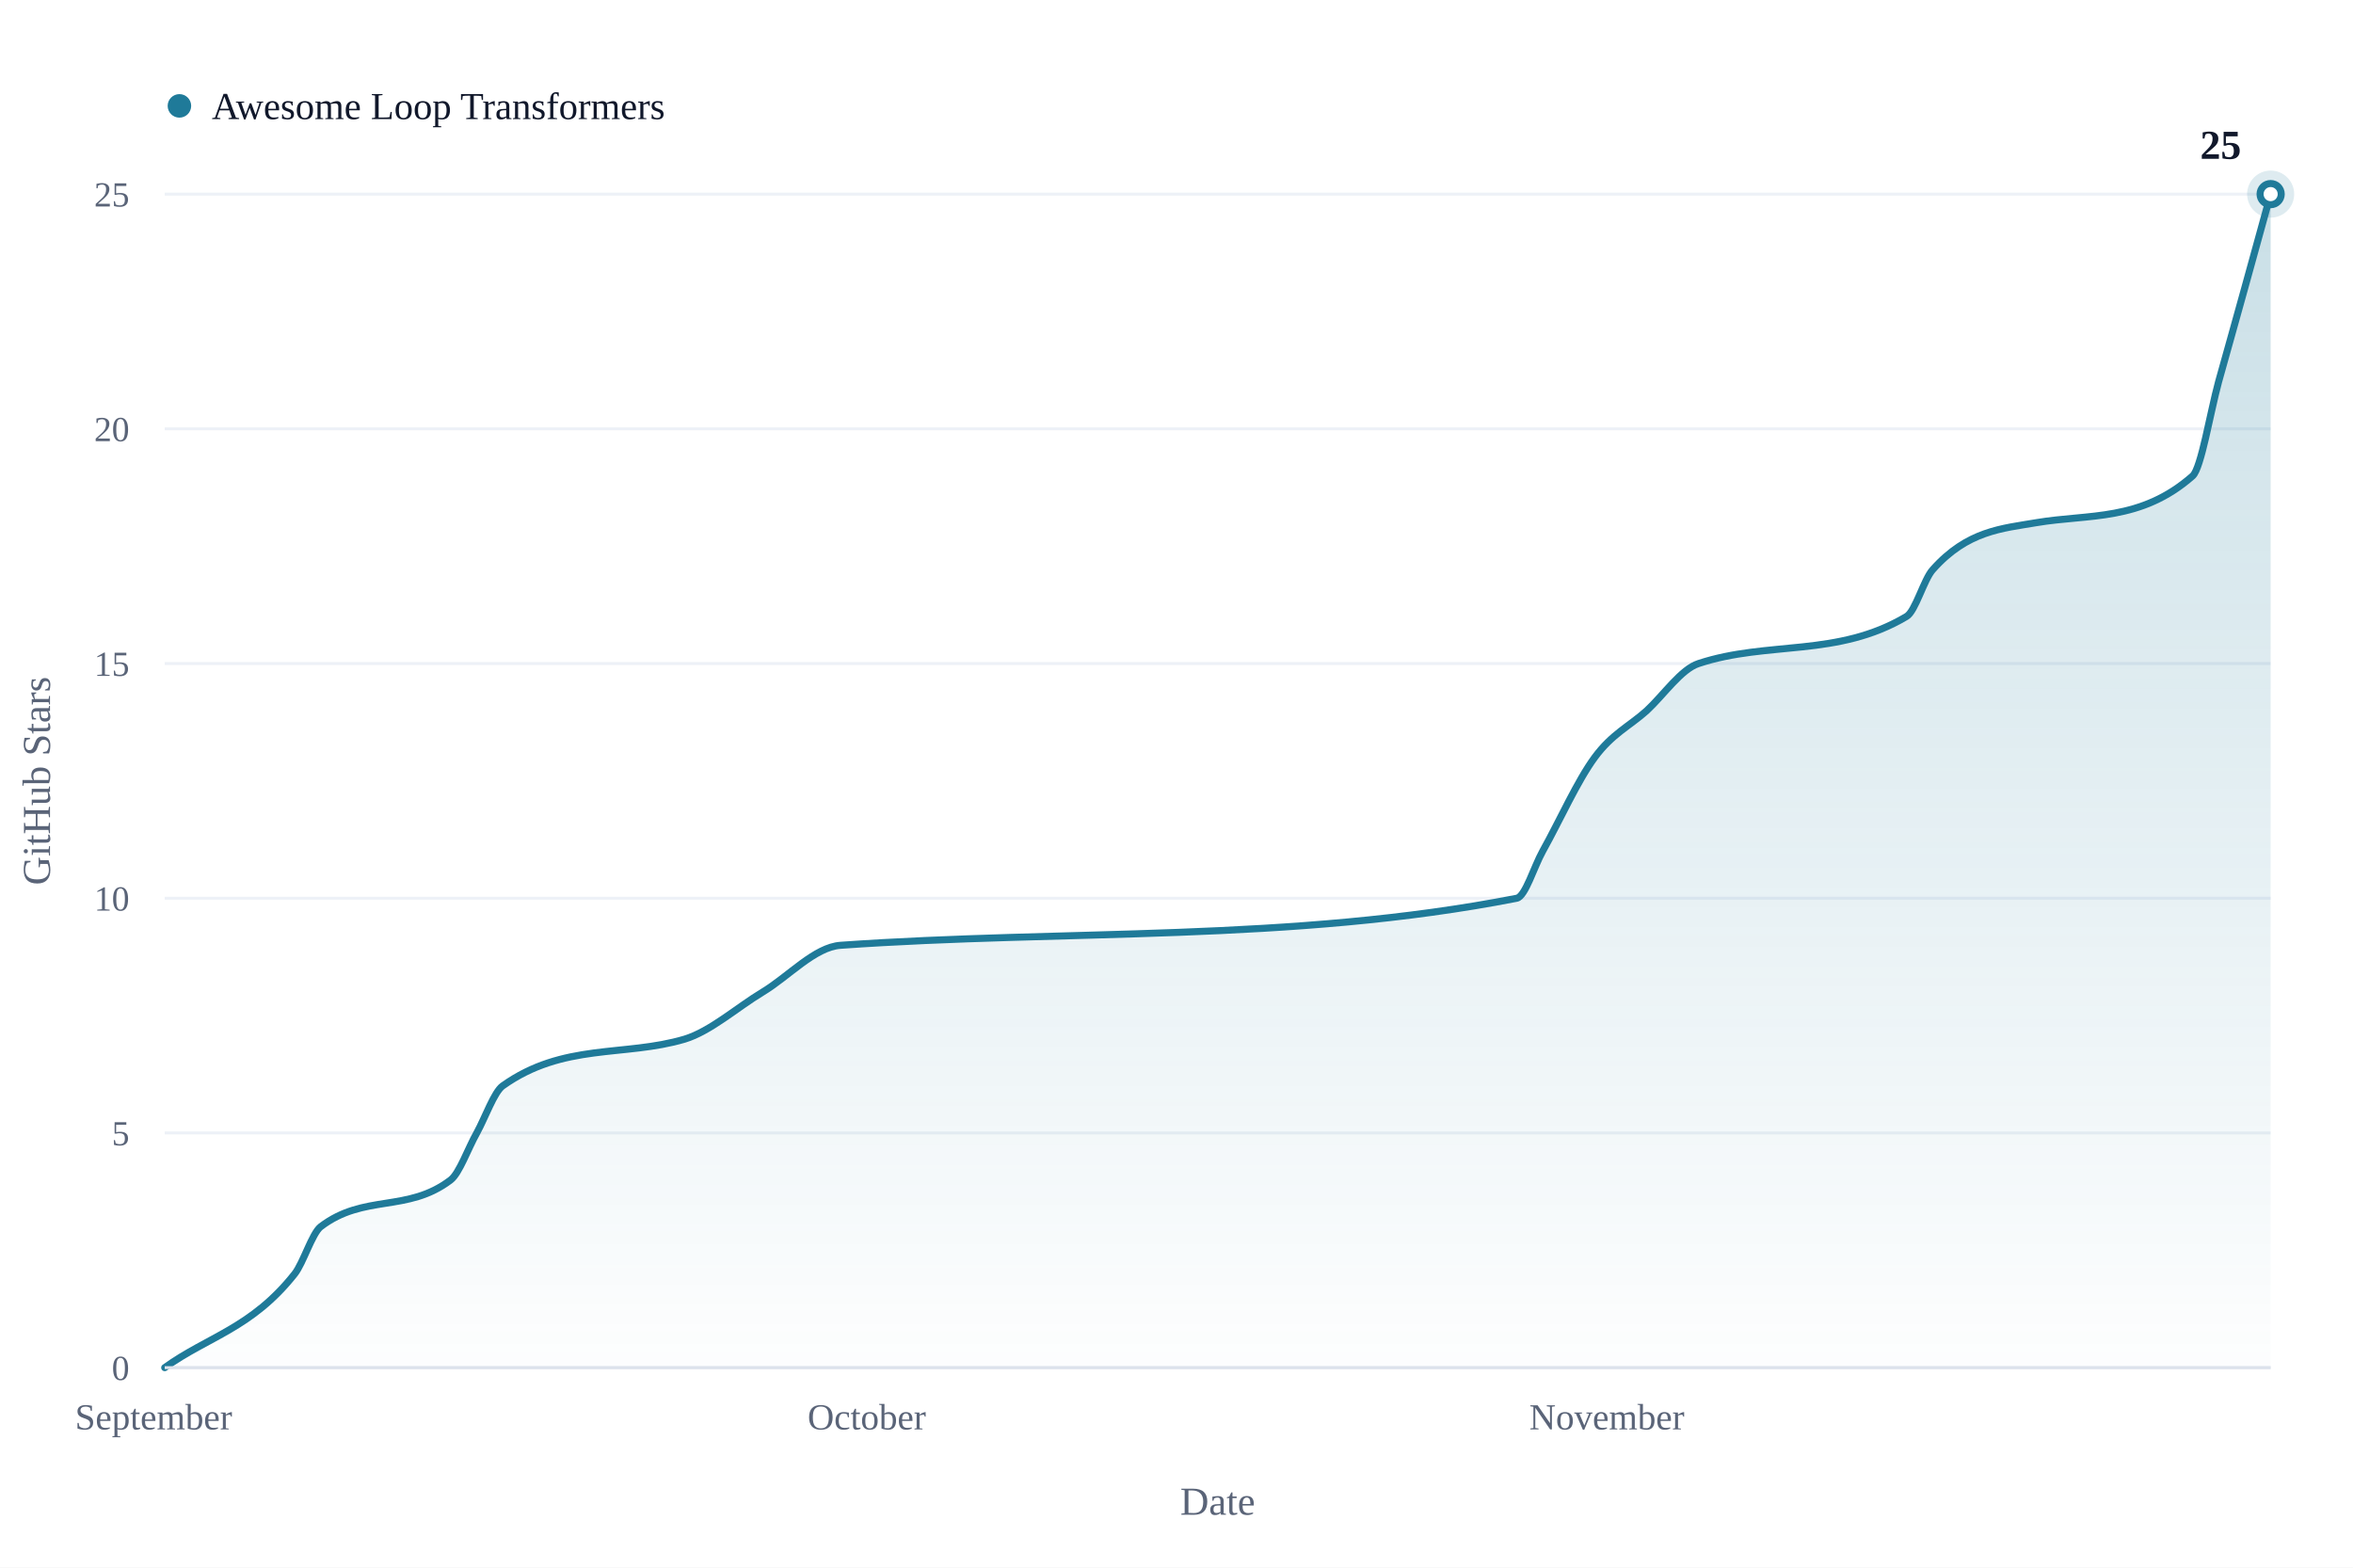
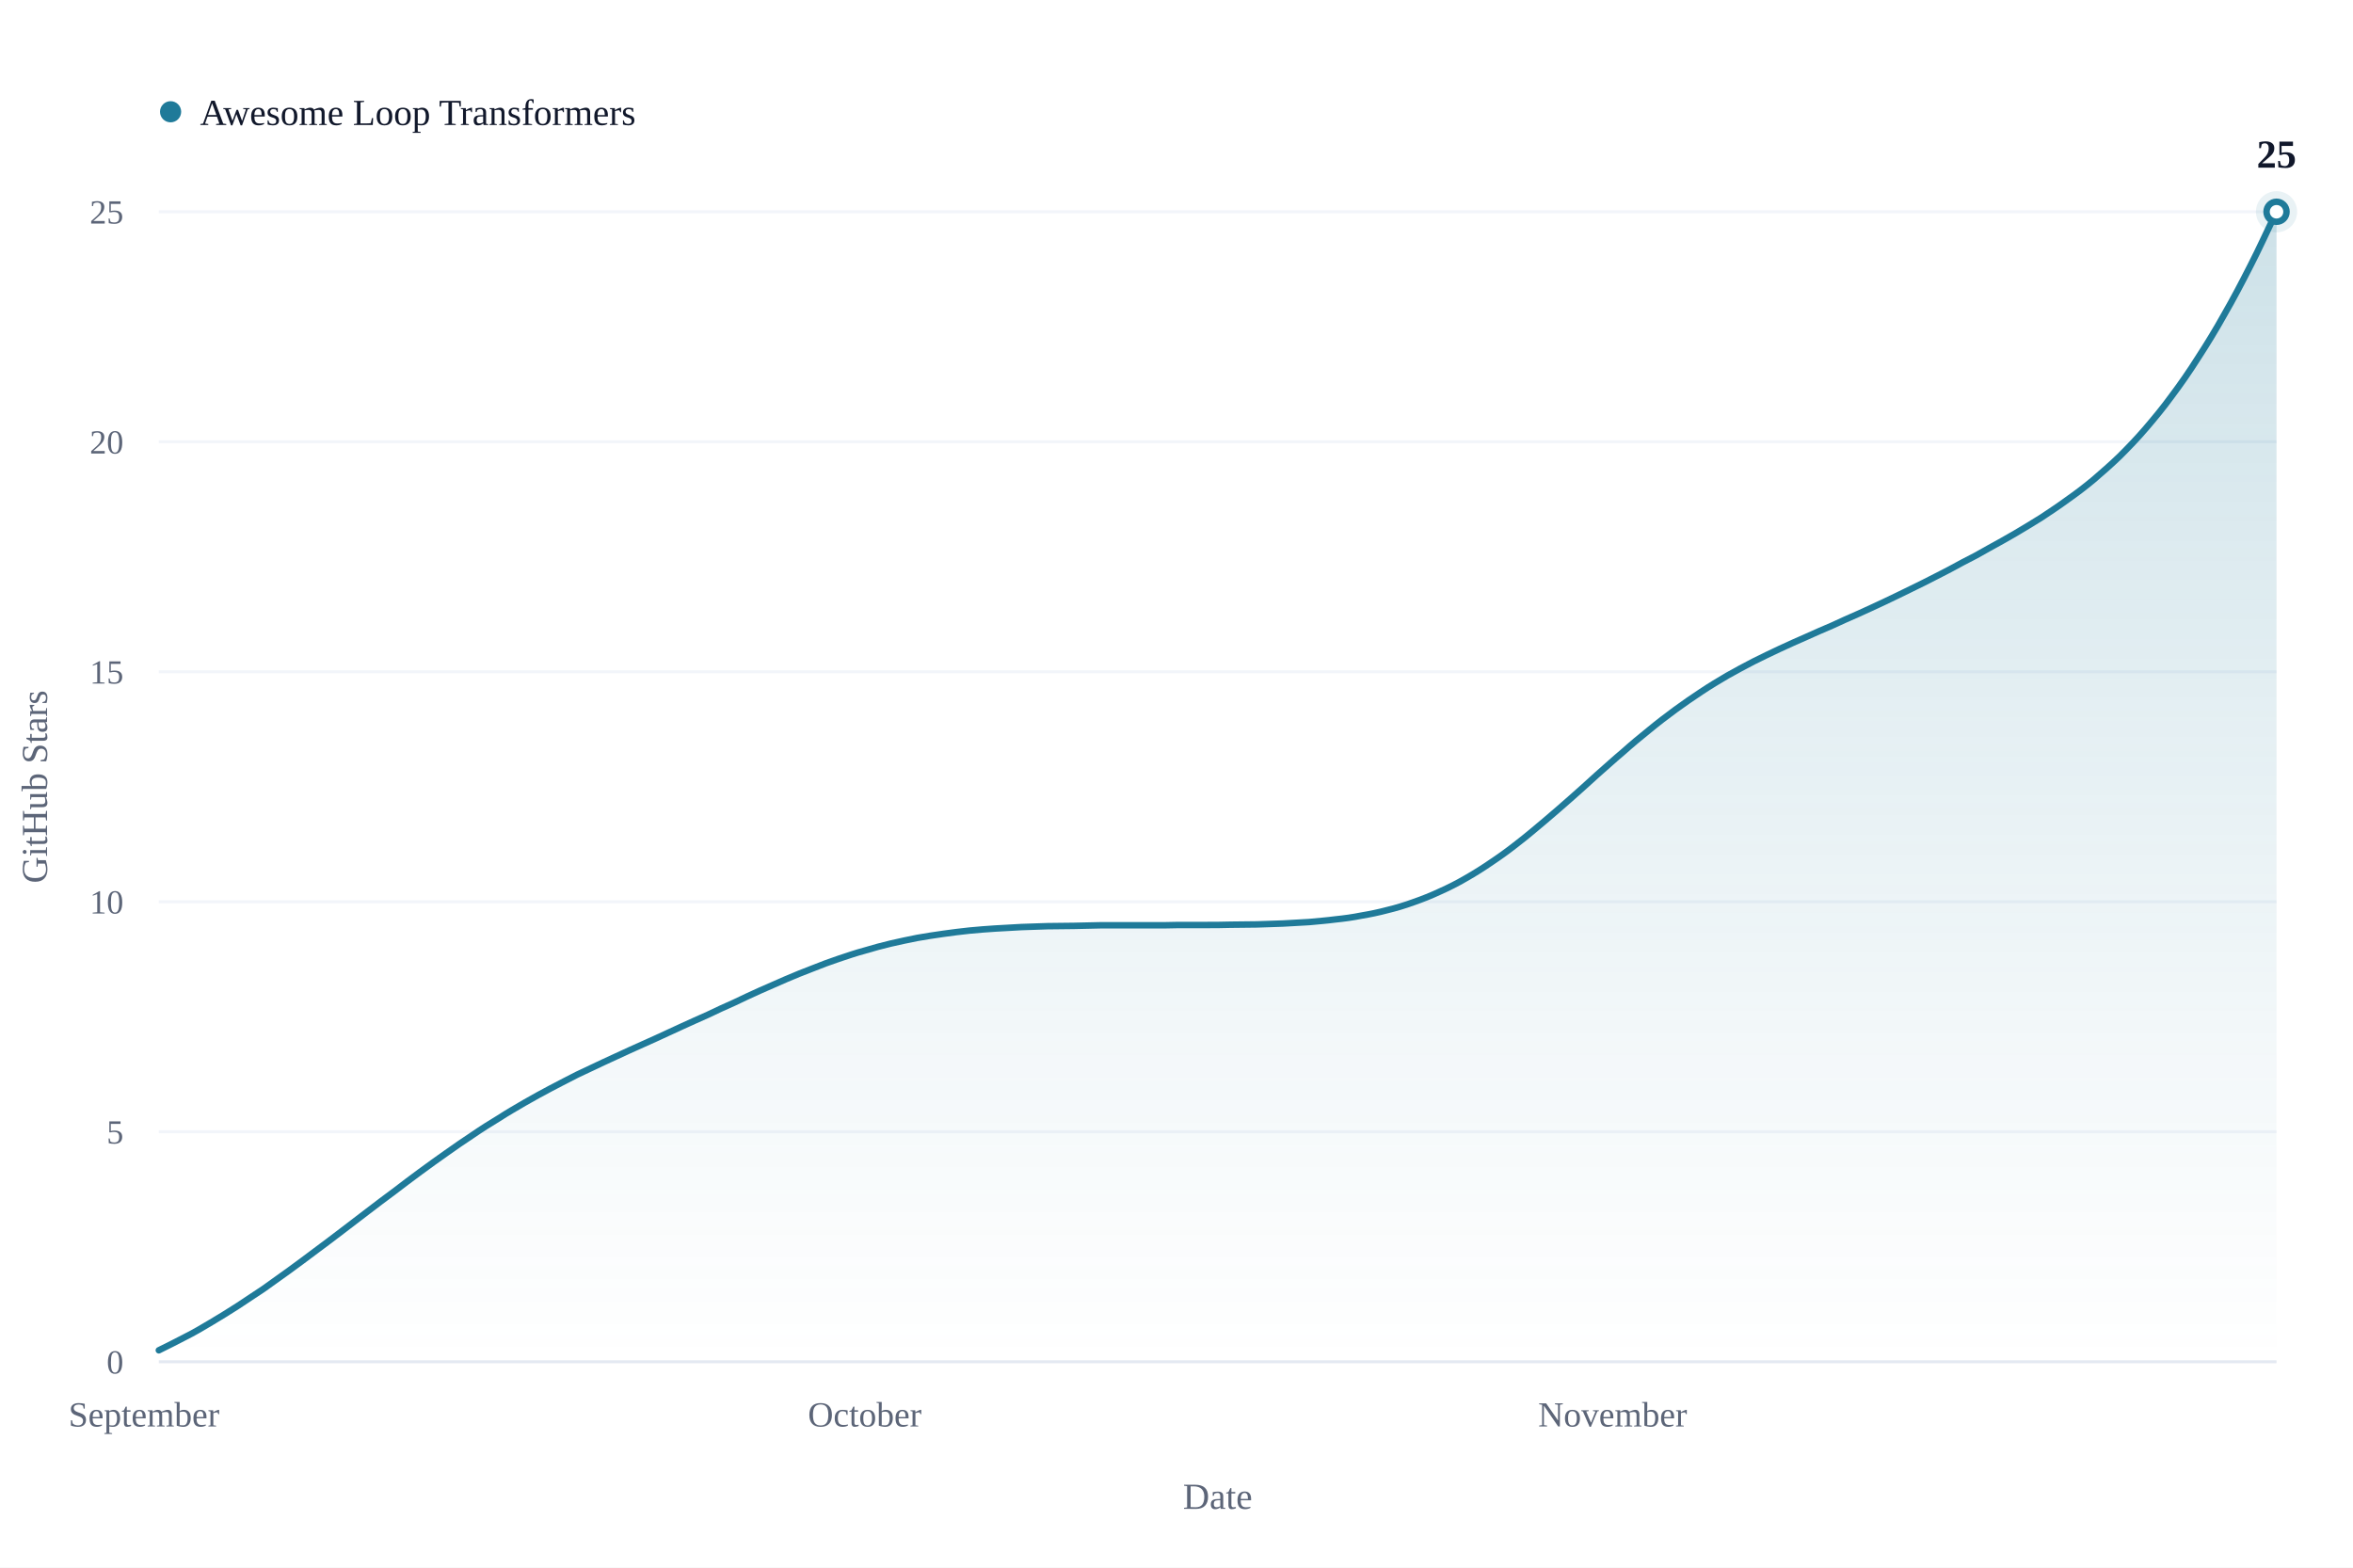
<svg xmlns="http://www.w3.org/2000/svg" width="800" height="533" viewBox="0 0 800 533" role="img" aria-label="25 stars since 2026-09-04">
  <defs>
    <linearGradient id="fill-light" x1="0" y1="0" x2="0" y2="1">
-       <stop offset="0%" stop-color="#1F7A99" stop-opacity="0.24" />
-       <stop offset="100%" stop-color="#1F7A99" stop-opacity="0.01" />
+       <stop offset="0%" stop-color="#1F7A99" stop-opacity="0.22" />
+       <stop offset="70%" stop-color="#1F7A99" stop-opacity="0.06" />
+       <stop offset="100%" stop-color="#1F7A99" stop-opacity="0" />
    </linearGradient>
  </defs>
  <rect width="800" height="533" fill="#FFFFFF" />
-   <line x1="56" y1="465.0" x2="772" y2="465.0" stroke="#EDF1F7" stroke-width="1" stroke-dasharray="0" />
-   <text x="44" y="469.2" text-anchor="end" font-size="12" fill="#5A6478">0</text>
-   <line x1="56" y1="385.2" x2="772" y2="385.2" stroke="#EDF1F7" stroke-width="1" stroke-dasharray="0" />
-   <text x="44" y="389.4" text-anchor="end" font-size="12" fill="#5A6478">5</text>
-   <line x1="56" y1="305.4" x2="772" y2="305.4" stroke="#EDF1F7" stroke-width="1" stroke-dasharray="0" />
-   <text x="44" y="309.6" text-anchor="end" font-size="12" fill="#5A6478">10</text>
-   <line x1="56" y1="225.6" x2="772" y2="225.6" stroke="#EDF1F7" stroke-width="1" stroke-dasharray="0" />
-   <text x="44" y="229.8" text-anchor="end" font-size="12" fill="#5A6478">15</text>
-   <line x1="56" y1="145.8" x2="772" y2="145.8" stroke="#EDF1F7" stroke-width="1" stroke-dasharray="0" />
-   <text x="44" y="150.0" text-anchor="end" font-size="12" fill="#5A6478">20</text>
-   <line x1="56" y1="66.0" x2="772" y2="66.0" stroke="#EDF1F7" stroke-width="1" stroke-dasharray="0" />
-   <text x="44" y="70.2" text-anchor="end" font-size="12" fill="#5A6478">25</text>
-   <text x="25.5" y="486" text-anchor="start" font-size="12.5" fill="#5A6478">September</text>
-   <text x="294.7" y="486" text-anchor="middle" font-size="12.5" fill="#5A6478">October</text>
-   <text x="572.7" y="486" text-anchor="end" font-size="12.5" fill="#5A6478">November</text>
-   <path d="M56.0,465.0 C70.7,454.4 85.5,451.7 100.2,433.1 C103.1,429.4 106.1,419.4 109.0,417.1 C123.8,405.8 138.5,412.4 153.2,401.2 C156.2,398.9 159.1,390.5 162.1,385.2 C165.0,379.9 168.0,371.3 170.9,369.2 C191.5,354.5 212.2,359.4 232.8,353.3 C241.6,350.6 250.5,342.6 259.3,337.3 C268.1,332.0 277.0,322.0 285.8,321.4 C362.4,316.0 439.0,320.4 515.7,305.4 C518.6,304.8 521.5,294.8 524.5,289.4 C530.4,278.8 536.3,265.5 542.2,257.5 C548.1,249.5 554.0,246.9 559.9,241.6 C565.7,236.2 571.6,227.5 577.5,225.6 C601.1,217.8 624.7,223.6 648.2,209.6 C651.2,207.9 654.1,197.0 657.1,193.7 C668.9,180.4 680.7,179.7 692.4,177.7 C710.1,174.7 727.8,177.4 745.5,161.8 C748.4,159.1 751.4,140.5 754.3,129.8 C757.3,119.2 760.2,108.6 763.2,97.9 C766.1,87.3 769.1,76.6 772.0,66.0 L772.0,465 L56.0,465 Z" fill="url(#fill-light)" />
-   <path d="M56.0,465.0 C70.7,454.4 85.5,451.7 100.2,433.1 C103.1,429.4 106.1,419.4 109.0,417.1 C123.8,405.8 138.5,412.4 153.2,401.2 C156.2,398.9 159.1,390.5 162.1,385.2 C165.0,379.9 168.0,371.3 170.9,369.2 C191.5,354.5 212.2,359.4 232.8,353.3 C241.6,350.6 250.5,342.6 259.3,337.3 C268.1,332.0 277.0,322.0 285.8,321.4 C362.4,316.0 439.0,320.4 515.7,305.4 C518.6,304.8 521.5,294.8 524.5,289.4 C530.4,278.8 536.3,265.5 542.2,257.5 C548.1,249.5 554.0,246.9 559.9,241.6 C565.7,236.2 571.6,227.5 577.5,225.6 C601.1,217.8 624.7,223.6 648.2,209.6 C651.2,207.9 654.1,197.0 657.1,193.7 C668.9,180.4 680.7,179.7 692.4,177.7 C710.1,174.7 727.8,177.4 745.5,161.8 C748.4,159.1 751.4,140.5 754.3,129.8 C757.3,119.2 760.2,108.6 763.2,97.9 C766.1,87.3 769.1,76.6 772.0,66.0" fill="none" stroke="#1F7A99" stroke-width="2.4" stroke-linejoin="miter" stroke-linecap="round" />
-   <circle cx="772.0" cy="66.0" r="8" fill="#1F7A99" opacity="0.15" />
-   <circle cx="772.0" cy="66.0" r="3.6" fill="#FFFFFF" stroke="#1F7A99" stroke-width="2.4" />
-   <text x="762.0" y="54.0" text-anchor="end" font-size="14" font-weight="700" fill="#11182B">25</text>
-   <line x1="56" y1="465" x2="772" y2="465" stroke="#DCE2EC" stroke-width="1" />
-   <circle cx="61" cy="36" r="4" fill="#1F7A99" />
-   <text x="72" y="40.5" font-size="13" fill="#11182B">Awesome Loop Transformers</text>
-   <text x="414.0" y="515" text-anchor="middle" font-size="13.5" fill="#5A6478">Date</text>
-   <text x="17" y="265.5" text-anchor="middle" font-size="13.5" fill="#5A6478" transform="rotate(-90 17 265.5)">GitHub Stars</text>
+   <line x1="54" y1="463.0" x2="774" y2="463.0" stroke="#E4E9F2" stroke-width="1" />
+   <text x="42" y="467.0" text-anchor="end" font-size="11.5" fill="#5C6578">0</text>
+   <line x1="54" y1="384.8" x2="774" y2="384.8" stroke="#F2F5FA" stroke-width="1" />
+   <text x="42" y="388.8" text-anchor="end" font-size="11.5" fill="#5C6578">5</text>
+   <line x1="54" y1="306.6" x2="774" y2="306.6" stroke="#F2F5FA" stroke-width="1" />
+   <text x="42" y="310.6" text-anchor="end" font-size="11.5" fill="#5C6578">10</text>
+   <line x1="54" y1="228.4" x2="774" y2="228.4" stroke="#F2F5FA" stroke-width="1" />
+   <text x="42" y="232.4" text-anchor="end" font-size="11.5" fill="#5C6578">15</text>
+   <line x1="54" y1="150.2" x2="774" y2="150.2" stroke="#F2F5FA" stroke-width="1" />
+   <text x="42" y="154.2" text-anchor="end" font-size="11.5" fill="#5C6578">20</text>
+   <line x1="54" y1="72.0" x2="774" y2="72.0" stroke="#F2F5FA" stroke-width="1" />
+   <text x="42" y="76.0" text-anchor="end" font-size="11.5" fill="#5C6578">25</text>
+   <text x="23.3" y="485" text-anchor="start" font-size="12" fill="#5C6578">September</text>
+   <text x="294.0" y="485" text-anchor="middle" font-size="12" fill="#5C6578">October</text>
+   <text x="573.6" y="485" text-anchor="end" font-size="12" fill="#5C6578">November</text>
+   <path d="M54.0,459.1 C57.0,457.6 59.9,456.2 62.9,454.6 C65.9,453.1 68.8,451.4 71.8,449.6 C74.7,447.9 77.7,446.0 80.7,444.1 C83.6,442.2 86.6,440.2 89.6,438.2 C92.5,436.1 95.5,434.0 98.4,431.9 C101.4,429.7 104.4,427.5 107.3,425.3 C110.3,423.1 113.3,420.8 116.2,418.6 C119.2,416.3 122.1,414.1 125.1,411.8 C128.1,409.5 131.0,407.3 134.0,405.1 C137.0,402.8 139.9,400.6 142.9,398.4 C145.9,396.2 148.8,394.1 151.8,392.0 C154.7,389.9 157.7,387.9 160.7,385.9 C163.6,383.9 166.6,382.0 169.6,380.2 C172.5,378.3 175.5,376.6 178.4,374.9 C181.4,373.2 184.4,371.5 187.3,370.0 C190.3,368.4 193.3,366.9 196.2,365.4 C199.2,364.0 202.1,362.6 205.1,361.2 C208.1,359.8 211.0,358.5 214.0,357.1 C217.0,355.8 219.9,354.4 222.9,353.1 C225.9,351.7 228.8,350.4 231.8,349.0 C234.7,347.7 237.7,346.3 240.7,345.0 C243.6,343.6 246.6,342.2 249.6,340.9 C252.5,339.5 255.5,338.1 258.4,336.8 C261.4,335.5 264.4,334.2 267.3,332.9 C270.3,331.6 273.3,330.4 276.2,329.3 C279.2,328.1 282.1,327.0 285.1,326.0 C288.1,325.0 291.0,324.0 294.0,323.2 C297.0,322.3 299.9,321.5 302.9,320.8 C305.9,320.1 308.8,319.5 311.8,318.9 C314.7,318.4 317.7,317.9 320.7,317.5 C323.6,317.1 326.6,316.7 329.6,316.4 C332.5,316.1 335.5,315.9 338.4,315.7 C341.4,315.5 344.4,315.4 347.3,315.2 C350.3,315.1 353.3,315.0 356.2,314.9 C359.2,314.9 362.1,314.8 365.1,314.8 C368.1,314.7 371.0,314.7 374.0,314.6 C377.0,314.6 379.9,314.6 382.9,314.6 C385.9,314.6 388.8,314.6 391.8,314.6 C394.7,314.6 397.7,314.6 400.7,314.5 C403.6,314.5 406.6,314.5 409.6,314.5 C412.5,314.5 415.5,314.5 418.4,314.4 C421.4,314.4 424.4,314.3 427.3,314.3 C430.3,314.2 433.3,314.1 436.2,314.0 C439.2,313.8 442.1,313.7 445.1,313.5 C448.1,313.2 451.0,313.0 454.0,312.6 C457.0,312.3 459.9,311.9 462.9,311.3 C465.9,310.8 468.8,310.2 471.8,309.4 C474.7,308.7 477.7,307.8 480.7,306.7 C483.6,305.7 486.6,304.5 489.6,303.1 C492.5,301.8 495.5,300.3 498.4,298.6 C501.4,296.9 504.4,295.0 507.3,293.0 C510.3,291.0 513.3,288.8 516.2,286.5 C519.2,284.2 522.1,281.7 525.1,279.2 C528.1,276.7 531.0,274.1 534.0,271.5 C537.0,268.9 539.9,266.2 542.9,263.5 C545.9,260.9 548.8,258.2 551.8,255.7 C554.7,253.1 557.7,250.6 560.7,248.2 C563.6,245.8 566.6,243.5 569.6,241.3 C572.5,239.2 575.5,237.1 578.4,235.2 C581.4,233.2 584.4,231.4 587.3,229.7 C590.3,228.0 593.3,226.4 596.2,224.9 C599.2,223.4 602.1,222.0 605.1,220.6 C608.1,219.2 611.0,217.9 614.0,216.6 C617.0,215.2 619.9,214.0 622.9,212.7 C625.9,211.3 628.8,210.0 631.8,208.7 C634.7,207.4 637.7,206.0 640.7,204.6 C643.6,203.2 646.6,201.8 649.6,200.3 C652.5,198.9 655.5,197.4 658.4,195.9 C661.4,194.4 664.4,192.8 667.3,191.2 C670.3,189.7 673.3,188.1 676.2,186.4 C679.2,184.8 682.1,183.1 685.1,181.4 C688.1,179.6 691.0,177.9 694.0,176.0 C697.0,174.0 699.9,172.1 702.9,169.9 C705.9,167.8 708.8,165.6 711.8,163.1 C714.7,160.6 717.7,158.0 720.7,155.1 C723.6,152.2 726.6,149.1 729.6,145.6 C732.5,142.2 735.5,138.6 738.4,134.6 C741.4,130.6 744.4,126.3 747.3,121.7 C750.3,117.1 753.3,112.2 756.2,107.0 C759.2,101.8 762.1,96.3 765.1,90.4 C768.1,84.6 771.0,78.1 774.0,72.0 L774.0,463 L54.0,463 Z" fill="url(#fill-light)" />
+   <path d="M54.0,459.1 C57.0,457.6 59.9,456.2 62.9,454.6 C65.9,453.1 68.8,451.4 71.8,449.6 C74.7,447.9 77.7,446.0 80.7,444.1 C83.6,442.2 86.6,440.2 89.6,438.2 C92.5,436.1 95.5,434.0 98.4,431.9 C101.4,429.7 104.4,427.5 107.3,425.3 C110.3,423.1 113.3,420.8 116.2,418.6 C119.2,416.3 122.1,414.1 125.1,411.8 C128.1,409.5 131.0,407.3 134.0,405.1 C137.0,402.8 139.9,400.6 142.9,398.4 C145.9,396.2 148.8,394.1 151.8,392.0 C154.7,389.9 157.7,387.9 160.7,385.9 C163.6,383.9 166.6,382.0 169.6,380.2 C172.5,378.3 175.5,376.6 178.4,374.9 C181.4,373.2 184.4,371.5 187.3,370.0 C190.3,368.4 193.3,366.9 196.2,365.4 C199.2,364.0 202.1,362.6 205.1,361.2 C208.1,359.8 211.0,358.5 214.0,357.1 C217.0,355.8 219.9,354.4 222.9,353.1 C225.9,351.7 228.8,350.4 231.8,349.0 C234.7,347.7 237.7,346.3 240.7,345.0 C243.6,343.6 246.6,342.2 249.6,340.9 C252.5,339.5 255.5,338.1 258.4,336.8 C261.4,335.5 264.4,334.2 267.3,332.9 C270.3,331.6 273.3,330.4 276.2,329.3 C279.2,328.1 282.1,327.0 285.1,326.0 C288.1,325.0 291.0,324.0 294.0,323.2 C297.0,322.3 299.9,321.5 302.9,320.8 C305.9,320.1 308.8,319.5 311.8,318.9 C314.7,318.4 317.7,317.9 320.7,317.5 C323.6,317.1 326.6,316.7 329.6,316.4 C332.5,316.1 335.5,315.9 338.4,315.7 C341.4,315.5 344.4,315.4 347.3,315.2 C350.3,315.1 353.3,315.0 356.2,314.9 C359.2,314.9 362.1,314.8 365.1,314.8 C368.1,314.7 371.0,314.7 374.0,314.6 C377.0,314.6 379.9,314.6 382.9,314.6 C385.9,314.6 388.8,314.6 391.8,314.6 C394.7,314.6 397.7,314.6 400.7,314.5 C403.6,314.5 406.6,314.5 409.6,314.5 C412.5,314.5 415.5,314.5 418.4,314.4 C421.4,314.4 424.4,314.3 427.3,314.3 C430.3,314.2 433.3,314.1 436.2,314.0 C439.2,313.8 442.1,313.7 445.1,313.5 C448.1,313.2 451.0,313.0 454.0,312.6 C457.0,312.3 459.9,311.9 462.9,311.3 C465.9,310.8 468.8,310.2 471.8,309.4 C474.7,308.7 477.7,307.8 480.7,306.7 C483.6,305.7 486.6,304.5 489.6,303.1 C492.5,301.8 495.5,300.3 498.4,298.6 C501.4,296.9 504.4,295.0 507.3,293.0 C510.3,291.0 513.3,288.8 516.2,286.5 C519.2,284.2 522.1,281.7 525.1,279.2 C528.1,276.7 531.0,274.1 534.0,271.5 C537.0,268.9 539.9,266.2 542.9,263.5 C545.9,260.9 548.8,258.2 551.8,255.7 C554.7,253.1 557.7,250.6 560.7,248.2 C563.6,245.8 566.6,243.5 569.6,241.3 C572.5,239.2 575.5,237.1 578.4,235.2 C581.4,233.2 584.4,231.4 587.3,229.7 C590.3,228.0 593.3,226.4 596.2,224.9 C599.2,223.4 602.1,222.0 605.1,220.6 C608.1,219.2 611.0,217.9 614.0,216.6 C617.0,215.2 619.9,214.0 622.9,212.7 C625.9,211.3 628.8,210.0 631.8,208.7 C634.7,207.4 637.7,206.0 640.7,204.6 C643.6,203.2 646.6,201.8 649.6,200.3 C652.5,198.9 655.5,197.4 658.4,195.9 C661.4,194.4 664.4,192.8 667.3,191.2 C670.3,189.7 673.3,188.1 676.2,186.4 C679.2,184.8 682.1,183.1 685.1,181.4 C688.1,179.6 691.0,177.9 694.0,176.0 C697.0,174.0 699.9,172.1 702.9,169.9 C705.9,167.8 708.8,165.6 711.8,163.1 C714.7,160.6 717.7,158.0 720.7,155.1 C723.6,152.2 726.6,149.1 729.6,145.6 C732.5,142.2 735.5,138.6 738.4,134.6 C741.4,130.6 744.4,126.3 747.3,121.7 C750.3,117.1 753.3,112.2 756.2,107.0 C759.2,101.8 762.1,96.3 765.1,90.4 C768.1,84.6 771.0,78.1 774.0,72.0" fill="none" stroke="#1F7A99" stroke-width="2.2" stroke-linecap="round" />
+   <circle cx="774.0" cy="72.0" r="7" fill="#1F7A99" opacity="0.10" />
+   <circle cx="774.0" cy="72.0" r="3.4" fill="#FFFFFF" stroke="#1F7A99" stroke-width="2.2" />
+   <text x="774.0" y="57.0" text-anchor="middle" font-size="13.5" font-weight="700" fill="#11182B">25</text>
+   <circle cx="58" cy="38" r="3.6" fill="#1F7A99" />
+   <text x="68" y="42.5" font-size="12.5" fill="#11182B">Awesome Loop Transformers</text>
+   <text x="414.0" y="513" text-anchor="middle" font-size="12.5" fill="#5C6578">Date</text>
+   <text x="16" y="267.5" text-anchor="middle" font-size="12.5" fill="#5C6578" transform="rotate(-90 16 267.5)">GitHub Stars</text>
</svg>
